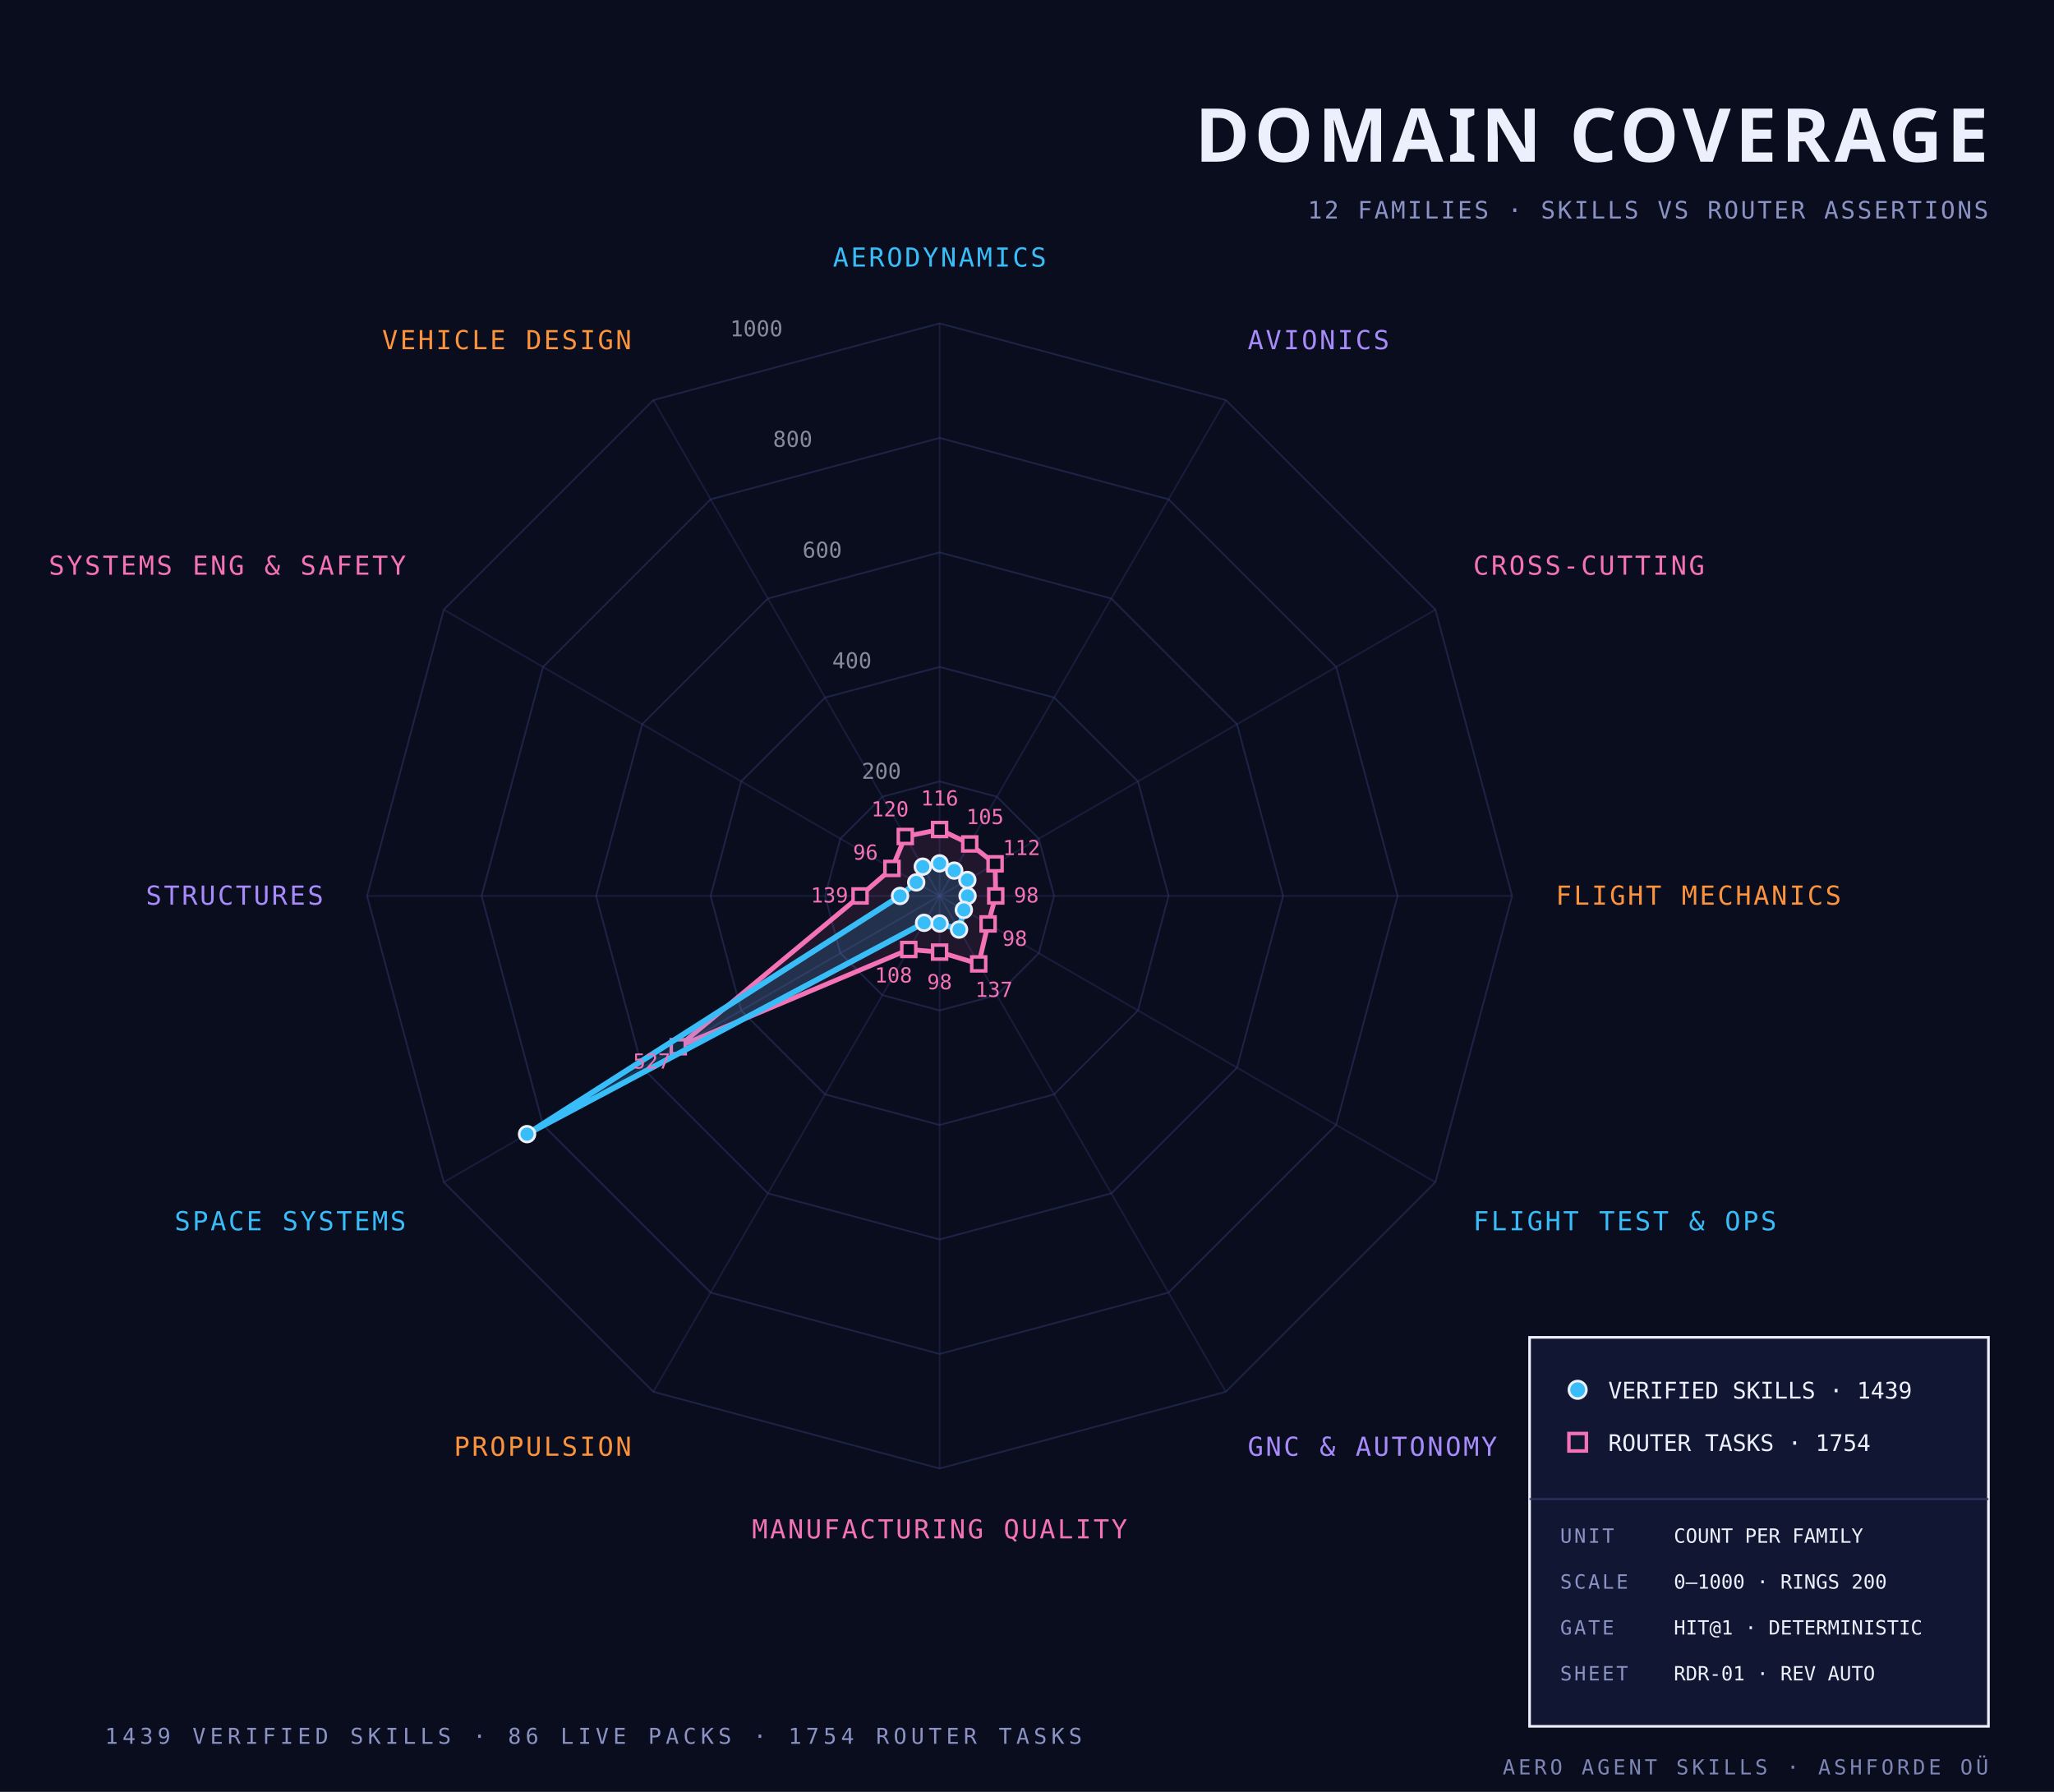
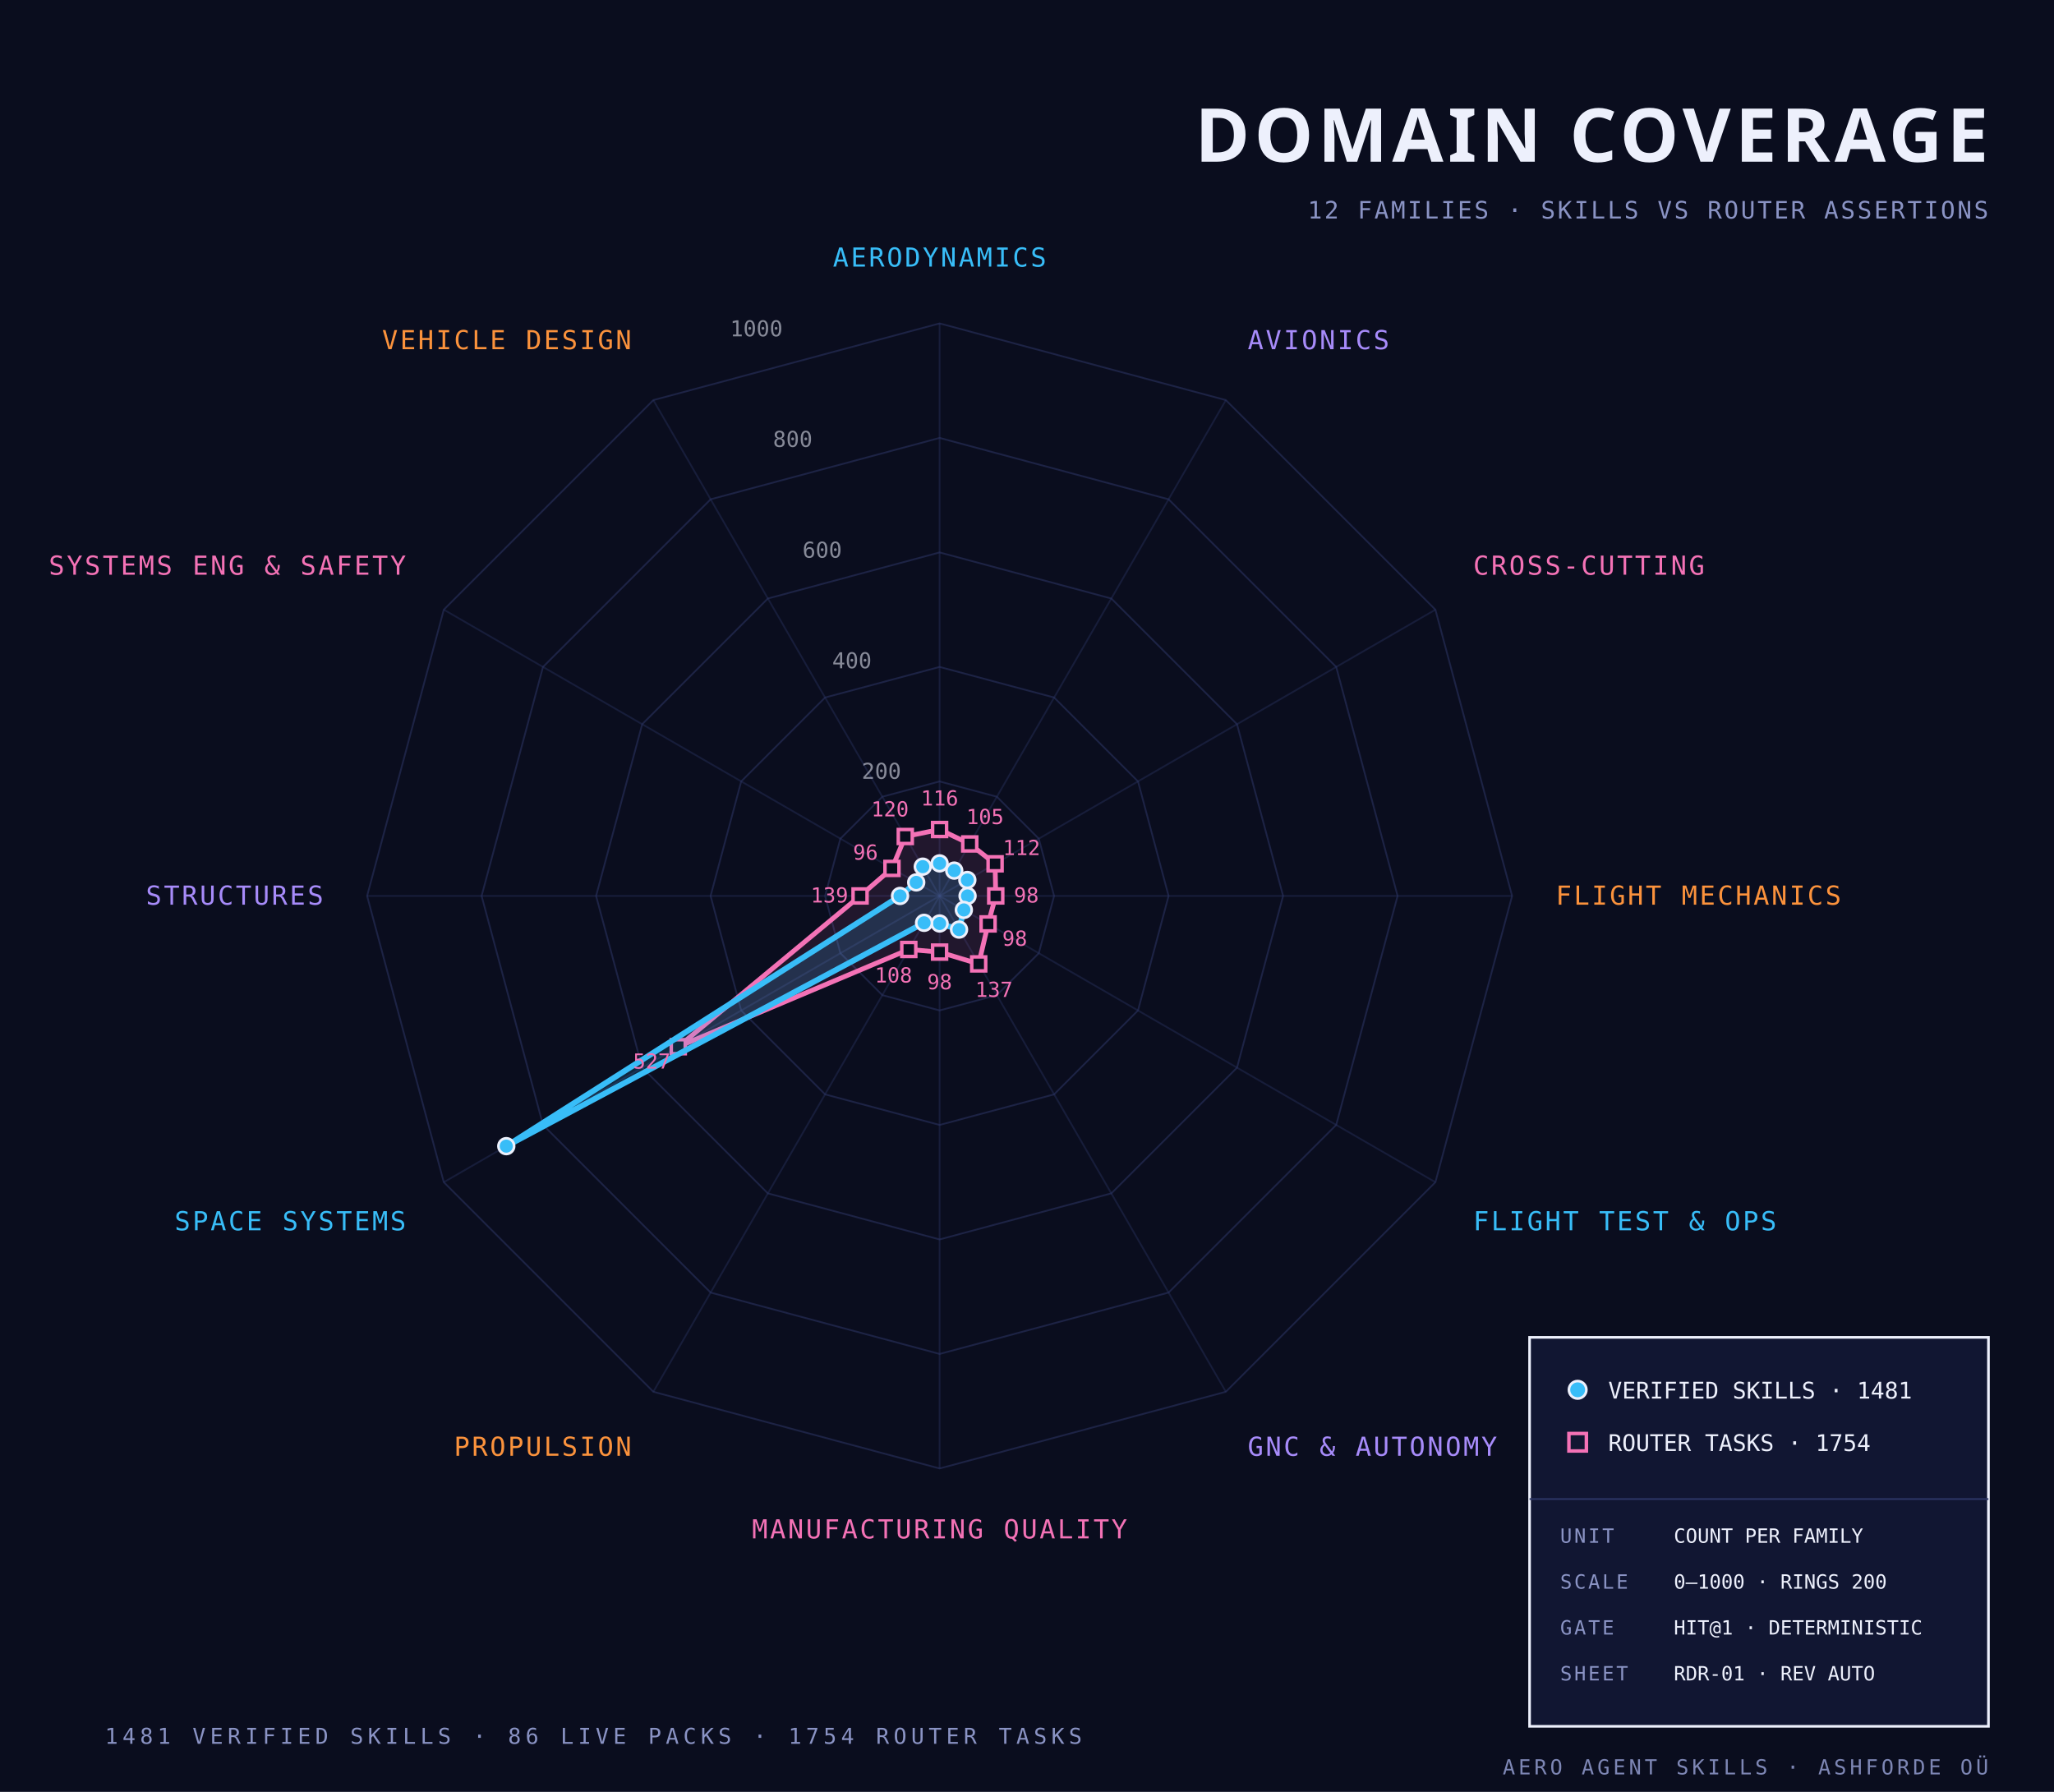
<svg xmlns="http://www.w3.org/2000/svg" width="940" height="820" viewBox="0 0 940 820">
  <style>
    .mono { font-family: "JetBrains Mono", "IBM Plex Mono", "Menlo", monospace; }
    .cond { font-family: "Barlow Condensed", "DIN Condensed", "Arial Narrow", sans-serif; font-weight: 700; text-transform: uppercase; }
    .serif { font-family: "Instrument Serif", Georgia, serif; font-style: italic; }
  </style>
  <rect width="940" height="820" fill="#0a0d1e" />
  <polygon points="430.0,357.6 456.2,364.6 475.4,383.8 482.4,410.0 475.4,436.2 456.2,455.4 430.0,462.4 403.8,455.4 384.6,436.2 377.6,410.0 384.6,383.8 403.8,364.6" fill="none" stroke="#2c3564" stroke-width="0.8" stroke-opacity="0.55" />
  <polygon points="430.0,305.2 482.4,319.2 520.8,357.6 534.8,410.0 520.8,462.4 482.4,500.8 430.0,514.8 377.6,500.8 339.2,462.4 325.2,410.0 339.2,357.6 377.6,319.2" fill="none" stroke="#2c3564" stroke-width="0.8" stroke-opacity="0.55" />
  <polygon points="430.0,252.8 508.6,273.9 566.1,331.4 587.2,410.0 566.1,488.6 508.6,546.1 430.0,567.2 351.4,546.1 293.9,488.6 272.8,410.0 293.9,331.4 351.4,273.9" fill="none" stroke="#2c3564" stroke-width="0.8" stroke-opacity="0.55" />
  <polygon points="430.0,200.4 534.8,228.5 611.5,305.2 639.6,410.0 611.5,514.8 534.8,591.5 430.0,619.6 325.2,591.5 248.5,514.8 220.4,410.0 248.5,305.2 325.2,228.5" fill="none" stroke="#2c3564" stroke-width="0.8" stroke-opacity="0.55" />
  <polygon points="430.0,148.0 561.0,183.1 656.9,279.0 692.0,410.0 656.9,541.0 561.0,636.9 430.0,672.0 299.0,636.9 203.1,541.0 168.0,410.0 203.1,279.0 299.0,183.1" fill="none" stroke="#2c3564" stroke-width="0.8" stroke-opacity="0.55" />
  <line x1="430" y1="410" x2="430.0" y2="148.0" stroke="#2c3564" stroke-width="0.8" stroke-opacity="0.4" />
  <line x1="430" y1="410" x2="561.0" y2="183.1" stroke="#2c3564" stroke-width="0.8" stroke-opacity="0.4" />
  <line x1="430" y1="410" x2="656.9" y2="279.0" stroke="#2c3564" stroke-width="0.8" stroke-opacity="0.4" />
  <line x1="430" y1="410" x2="692.0" y2="410.0" stroke="#2c3564" stroke-width="0.8" stroke-opacity="0.4" />
  <line x1="430" y1="410" x2="656.9" y2="541.0" stroke="#2c3564" stroke-width="0.8" stroke-opacity="0.4" />
  <line x1="430" y1="410" x2="561.0" y2="636.9" stroke="#2c3564" stroke-width="0.8" stroke-opacity="0.4" />
  <line x1="430" y1="410" x2="430.0" y2="672.0" stroke="#2c3564" stroke-width="0.8" stroke-opacity="0.4" />
  <line x1="430" y1="410" x2="299.0" y2="636.9" stroke="#2c3564" stroke-width="0.8" stroke-opacity="0.4" />
  <line x1="430" y1="410" x2="203.1" y2="541.0" stroke="#2c3564" stroke-width="0.8" stroke-opacity="0.4" />
  <line x1="430" y1="410" x2="168.0" y2="410.0" stroke="#2c3564" stroke-width="0.8" stroke-opacity="0.4" />
  <line x1="430" y1="410" x2="203.1" y2="279.0" stroke="#2c3564" stroke-width="0.8" stroke-opacity="0.4" />
  <line x1="430" y1="410" x2="299.0" y2="183.1" stroke="#2c3564" stroke-width="0.8" stroke-opacity="0.4" />
  <text class="mono" x="412.4" y="356.4" text-anchor="end" font-size="10" fill="#edf0fc" opacity="0.55">200</text>
  <text class="mono" x="398.9" y="305.8" text-anchor="end" font-size="10" fill="#edf0fc" opacity="0.55">400</text>
  <text class="mono" x="385.3" y="255.2" text-anchor="end" font-size="10" fill="#edf0fc" opacity="0.55">600</text>
  <text class="mono" x="371.8" y="204.5" text-anchor="end" font-size="10" fill="#edf0fc" opacity="0.55">800</text>
  <text class="mono" x="358.2" y="153.9" text-anchor="end" font-size="10" fill="#edf0fc" opacity="0.55">1000</text>
  <text class="mono" x="430.0" y="122.0" text-anchor="middle" font-size="12" fill="#38bdf8" letter-spacing="1">AERODYNAMICS</text>
  <text class="mono" x="571.0" y="159.8" text-anchor="start" font-size="12" fill="#a78bfa" letter-spacing="1">AVIONICS</text>
  <text class="mono" x="674.2" y="263.0" text-anchor="start" font-size="12" fill="#f472b6" letter-spacing="1">CROSS-CUTTING</text>
  <text class="mono" x="712.0" y="414.0" text-anchor="start" font-size="12" fill="#fb923c" letter-spacing="1">FLIGHT MECHANICS</text>
  <text class="mono" x="674.2" y="563.0" text-anchor="start" font-size="12" fill="#38bdf8" letter-spacing="1">FLIGHT TEST &amp; OPS</text>
  <text class="mono" x="571.0" y="666.2" text-anchor="start" font-size="12" fill="#a78bfa" letter-spacing="1">GNC &amp; AUTONOMY</text>
  <text class="mono" x="430.0" y="704.0" text-anchor="middle" font-size="12" fill="#f472b6" letter-spacing="1">MANUFACTURING QUALITY</text>
  <text class="mono" x="289.0" y="666.2" text-anchor="end" font-size="12" fill="#fb923c" letter-spacing="1">PROPULSION</text>
  <text class="mono" x="185.8" y="563.0" text-anchor="end" font-size="12" fill="#38bdf8" letter-spacing="1">SPACE SYSTEMS</text>
  <text class="mono" x="148.0" y="414.0" text-anchor="end" font-size="12" fill="#a78bfa" letter-spacing="1">STRUCTURES</text>
  <text class="mono" x="185.8" y="263.0" text-anchor="end" font-size="12" fill="#f472b6" letter-spacing="1">SYSTEMS ENG &amp; SAFETY</text>
  <text class="mono" x="289.0" y="159.8" text-anchor="end" font-size="12" fill="#fb923c" letter-spacing="1">VEHICLE DESIGN</text>
  <polygon points="430.0,379.6 443.8,386.2 455.4,395.3 455.7,410.0 452.2,422.8 447.9,441.1 430.0,435.7 415.9,434.5 310.4,479.0 393.6,410.0 408.2,397.4 414.3,382.8" fill="#f472b6" fill-opacity="0.10" stroke="#f472b6" stroke-width="2.2" />
  <rect x="426.8" y="376.4" width="6.4" height="6.4" fill="#0a0d1e" stroke="#f472b6" stroke-width="1.6" />
  <rect x="440.6" y="383.0" width="6.4" height="6.4" fill="#0a0d1e" stroke="#f472b6" stroke-width="1.6" />
  <rect x="452.2" y="392.1" width="6.4" height="6.4" fill="#0a0d1e" stroke="#f472b6" stroke-width="1.6" />
  <rect x="452.5" y="406.8" width="6.4" height="6.4" fill="#0a0d1e" stroke="#f472b6" stroke-width="1.6" />
  <rect x="449.0" y="419.6" width="6.4" height="6.4" fill="#0a0d1e" stroke="#f472b6" stroke-width="1.6" />
  <rect x="444.7" y="437.9" width="6.4" height="6.4" fill="#0a0d1e" stroke="#f472b6" stroke-width="1.6" />
  <rect x="426.8" y="432.5" width="6.4" height="6.4" fill="#0a0d1e" stroke="#f472b6" stroke-width="1.6" />
  <rect x="412.7" y="431.3" width="6.4" height="6.4" fill="#0a0d1e" stroke="#f472b6" stroke-width="1.6" />
  <rect x="307.2" y="475.8" width="6.4" height="6.4" fill="#0a0d1e" stroke="#f472b6" stroke-width="1.6" />
  <rect x="390.4" y="406.8" width="6.4" height="6.4" fill="#0a0d1e" stroke="#f472b6" stroke-width="1.6" />
  <rect x="405.0" y="394.2" width="6.4" height="6.4" fill="#0a0d1e" stroke="#f472b6" stroke-width="1.6" />
  <rect x="411.1" y="379.6" width="6.4" height="6.4" fill="#0a0d1e" stroke="#f472b6" stroke-width="1.6" />
-   <polygon points="430.0,395.1 436.7,398.4 442.7,402.7 442.8,410.0 441.1,416.4 438.9,425.4 430.0,422.6 422.9,422.3 241.2,519.0 411.9,410.0 419.3,403.8 422.3,396.6" fill="#38bdf8" fill-opacity="0.16" stroke="#38bdf8" stroke-width="2.6" />
+   <polygon points="430.0,395.1 436.7,398.4 442.7,402.7 442.8,410.0 441.1,416.4 438.9,425.4 430.0,422.6 422.9,422.3 231.7,524.5 411.9,410.0 419.3,403.8 422.3,396.6" fill="#38bdf8" fill-opacity="0.16" stroke="#38bdf8" stroke-width="2.6" />
  <circle cx="430.0" cy="395.1" r="3.6" fill="#38bdf8" stroke="#edf0fc" stroke-width="1.2" />
  <circle cx="436.7" cy="398.4" r="3.6" fill="#38bdf8" stroke="#edf0fc" stroke-width="1.2" />
  <circle cx="442.7" cy="402.7" r="3.6" fill="#38bdf8" stroke="#edf0fc" stroke-width="1.2" />
  <circle cx="442.8" cy="410.0" r="3.6" fill="#38bdf8" stroke="#edf0fc" stroke-width="1.2" />
  <circle cx="441.1" cy="416.4" r="3.6" fill="#38bdf8" stroke="#edf0fc" stroke-width="1.2" />
  <circle cx="438.9" cy="425.4" r="3.6" fill="#38bdf8" stroke="#edf0fc" stroke-width="1.2" />
  <circle cx="430.0" cy="422.6" r="3.6" fill="#38bdf8" stroke="#edf0fc" stroke-width="1.2" />
  <circle cx="422.9" cy="422.3" r="3.6" fill="#38bdf8" stroke="#edf0fc" stroke-width="1.2" />
-   <circle cx="241.2" cy="519.0" r="3.6" fill="#38bdf8" stroke="#edf0fc" stroke-width="1.2" />
+   <circle cx="231.7" cy="524.5" r="3.6" fill="#38bdf8" stroke="#edf0fc" stroke-width="1.2" />
  <circle cx="411.9" cy="410.0" r="3.6" fill="#38bdf8" stroke="#edf0fc" stroke-width="1.2" />
  <circle cx="419.3" cy="403.8" r="3.6" fill="#38bdf8" stroke="#edf0fc" stroke-width="1.2" />
  <circle cx="422.3" cy="396.6" r="3.6" fill="#38bdf8" stroke="#edf0fc" stroke-width="1.2" />
  <text class="mono" x="430.0" y="368.6" text-anchor="middle" font-size="9.5" fill="#f472b6">116</text>
  <text class="mono" x="450.8" y="377.1" text-anchor="middle" font-size="9.5" fill="#f472b6">105</text>
  <text class="mono" x="467.5" y="391.3" text-anchor="middle" font-size="9.5" fill="#f472b6">112</text>
  <text class="mono" x="469.7" y="413.0" text-anchor="middle" font-size="9.5" fill="#f472b6">98</text>
  <text class="mono" x="464.4" y="432.8" text-anchor="middle" font-size="9.5" fill="#f472b6">98</text>
  <text class="mono" x="454.9" y="456.2" text-anchor="middle" font-size="9.5" fill="#f472b6">137</text>
  <text class="mono" x="430.0" y="452.7" text-anchor="middle" font-size="9.5" fill="#f472b6">98</text>
  <text class="mono" x="408.9" y="449.6" text-anchor="middle" font-size="9.5" fill="#f472b6">108</text>
  <text class="mono" x="298.3" y="489.0" text-anchor="middle" font-size="9.5" fill="#f472b6">527</text>
  <text class="mono" x="379.6" y="413.0" text-anchor="middle" font-size="9.5" fill="#f472b6">139</text>
  <text class="mono" x="396.1" y="393.4" text-anchor="middle" font-size="9.5" fill="#f472b6">96</text>
  <text class="mono" x="407.3" y="373.6" text-anchor="middle" font-size="9.5" fill="#f472b6">120</text>
  <text class="cond" x="910.0" y="74.0" text-anchor="end" font-size="34" fill="#edf0fc" letter-spacing="2">DOMAIN COVERAGE</text>
  <text class="mono" x="910.0" y="100.0" text-anchor="end" font-size="11" fill="#8a93c4" letter-spacing="1">12 FAMILIES · SKILLS VS ROUTER ASSERTIONS</text>
  <rect x="700" y="612" width="210" height="178" fill="#111632" stroke="#edf0fc" stroke-width="1.2" />
  <line x1="700" y1="686" x2="910" y2="686" stroke="#2c3564" stroke-width="0.8" />
  <circle cx="722" cy="636" r="4" fill="#38bdf8" stroke="#edf0fc" stroke-width="1.2" />
-   <text class="mono" x="736.0" y="640.0" text-anchor="start" font-size="10.5" fill="#edf0fc">VERIFIED SKILLS · 1439</text>
+   <text class="mono" x="736.0" y="640.0" text-anchor="start" font-size="10.5" fill="#edf0fc">VERIFIED SKILLS · 1481</text>
  <rect x="718" y="656" width="8" height="8" fill="none" stroke="#f472b6" stroke-width="1.6" />
  <text class="mono" x="736.0" y="664.0" text-anchor="start" font-size="10.5" fill="#edf0fc">ROUTER TASKS · 1754</text>
  <text class="mono" x="714.0" y="706.0" text-anchor="start" font-size="9" fill="#8a93c4" letter-spacing="1">UNIT</text>
  <text class="mono" x="766.0" y="706.0" text-anchor="start" font-size="9" fill="#edf0fc">COUNT PER FAMILY</text>
  <text class="mono" x="714.0" y="727.0" text-anchor="start" font-size="9" fill="#8a93c4" letter-spacing="1">SCALE</text>
  <text class="mono" x="766.0" y="727.0" text-anchor="start" font-size="9" fill="#edf0fc">0–1000 · RINGS 200</text>
  <text class="mono" x="714.0" y="748.0" text-anchor="start" font-size="9" fill="#8a93c4" letter-spacing="1">GATE</text>
  <text class="mono" x="766.0" y="748.0" text-anchor="start" font-size="9" fill="#edf0fc">HIT@1 · DETERMINISTIC</text>
  <text class="mono" x="714.0" y="769.0" text-anchor="start" font-size="9" fill="#8a93c4" letter-spacing="1">SHEET</text>
  <text class="mono" x="766.0" y="769.0" text-anchor="start" font-size="9" fill="#edf0fc">RDR-01 · REV AUTO</text>
-   <text class="mono" x="48.0" y="798.0" text-anchor="start" font-size="10" fill="#8a93c4" letter-spacing="2">1439 VERIFIED SKILLS · 86 LIVE PACKS · 1754 ROUTER TASKS</text>
+   <text class="mono" x="48.0" y="798.0" text-anchor="start" font-size="10" fill="#8a93c4" letter-spacing="2">1481 VERIFIED SKILLS · 86 LIVE PACKS · 1754 ROUTER TASKS</text>
  <text class="mono" x="910.0" y="812.0" text-anchor="end" font-size="9.5" fill="#8a93c4" letter-spacing="1.5" opacity="0.9">AERO AGENT SKILLS · ASHFORDE OÜ</text>
</svg>
